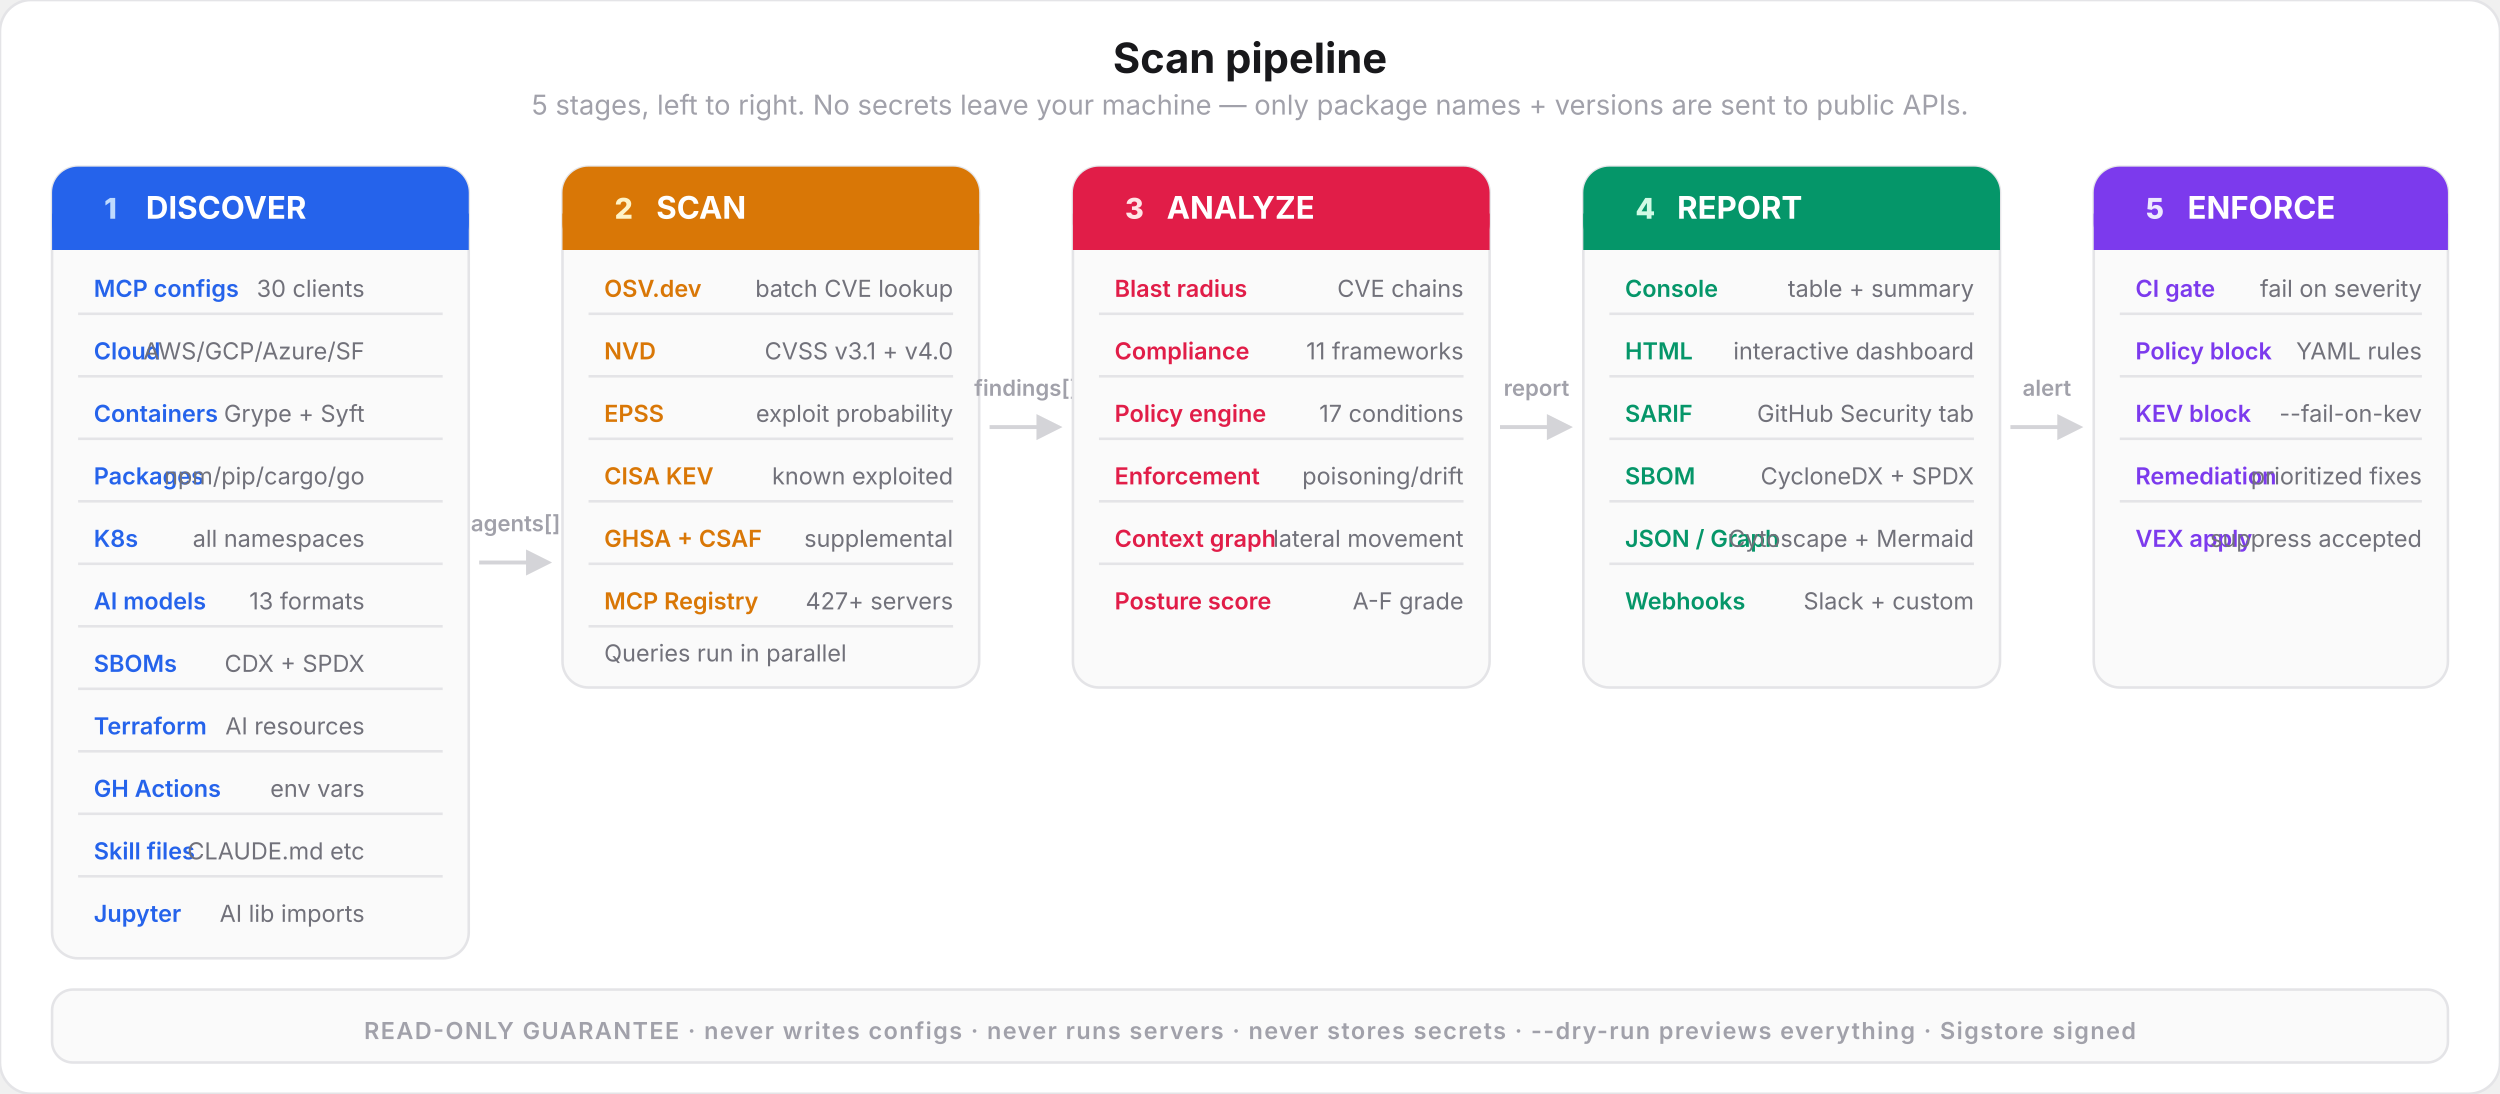
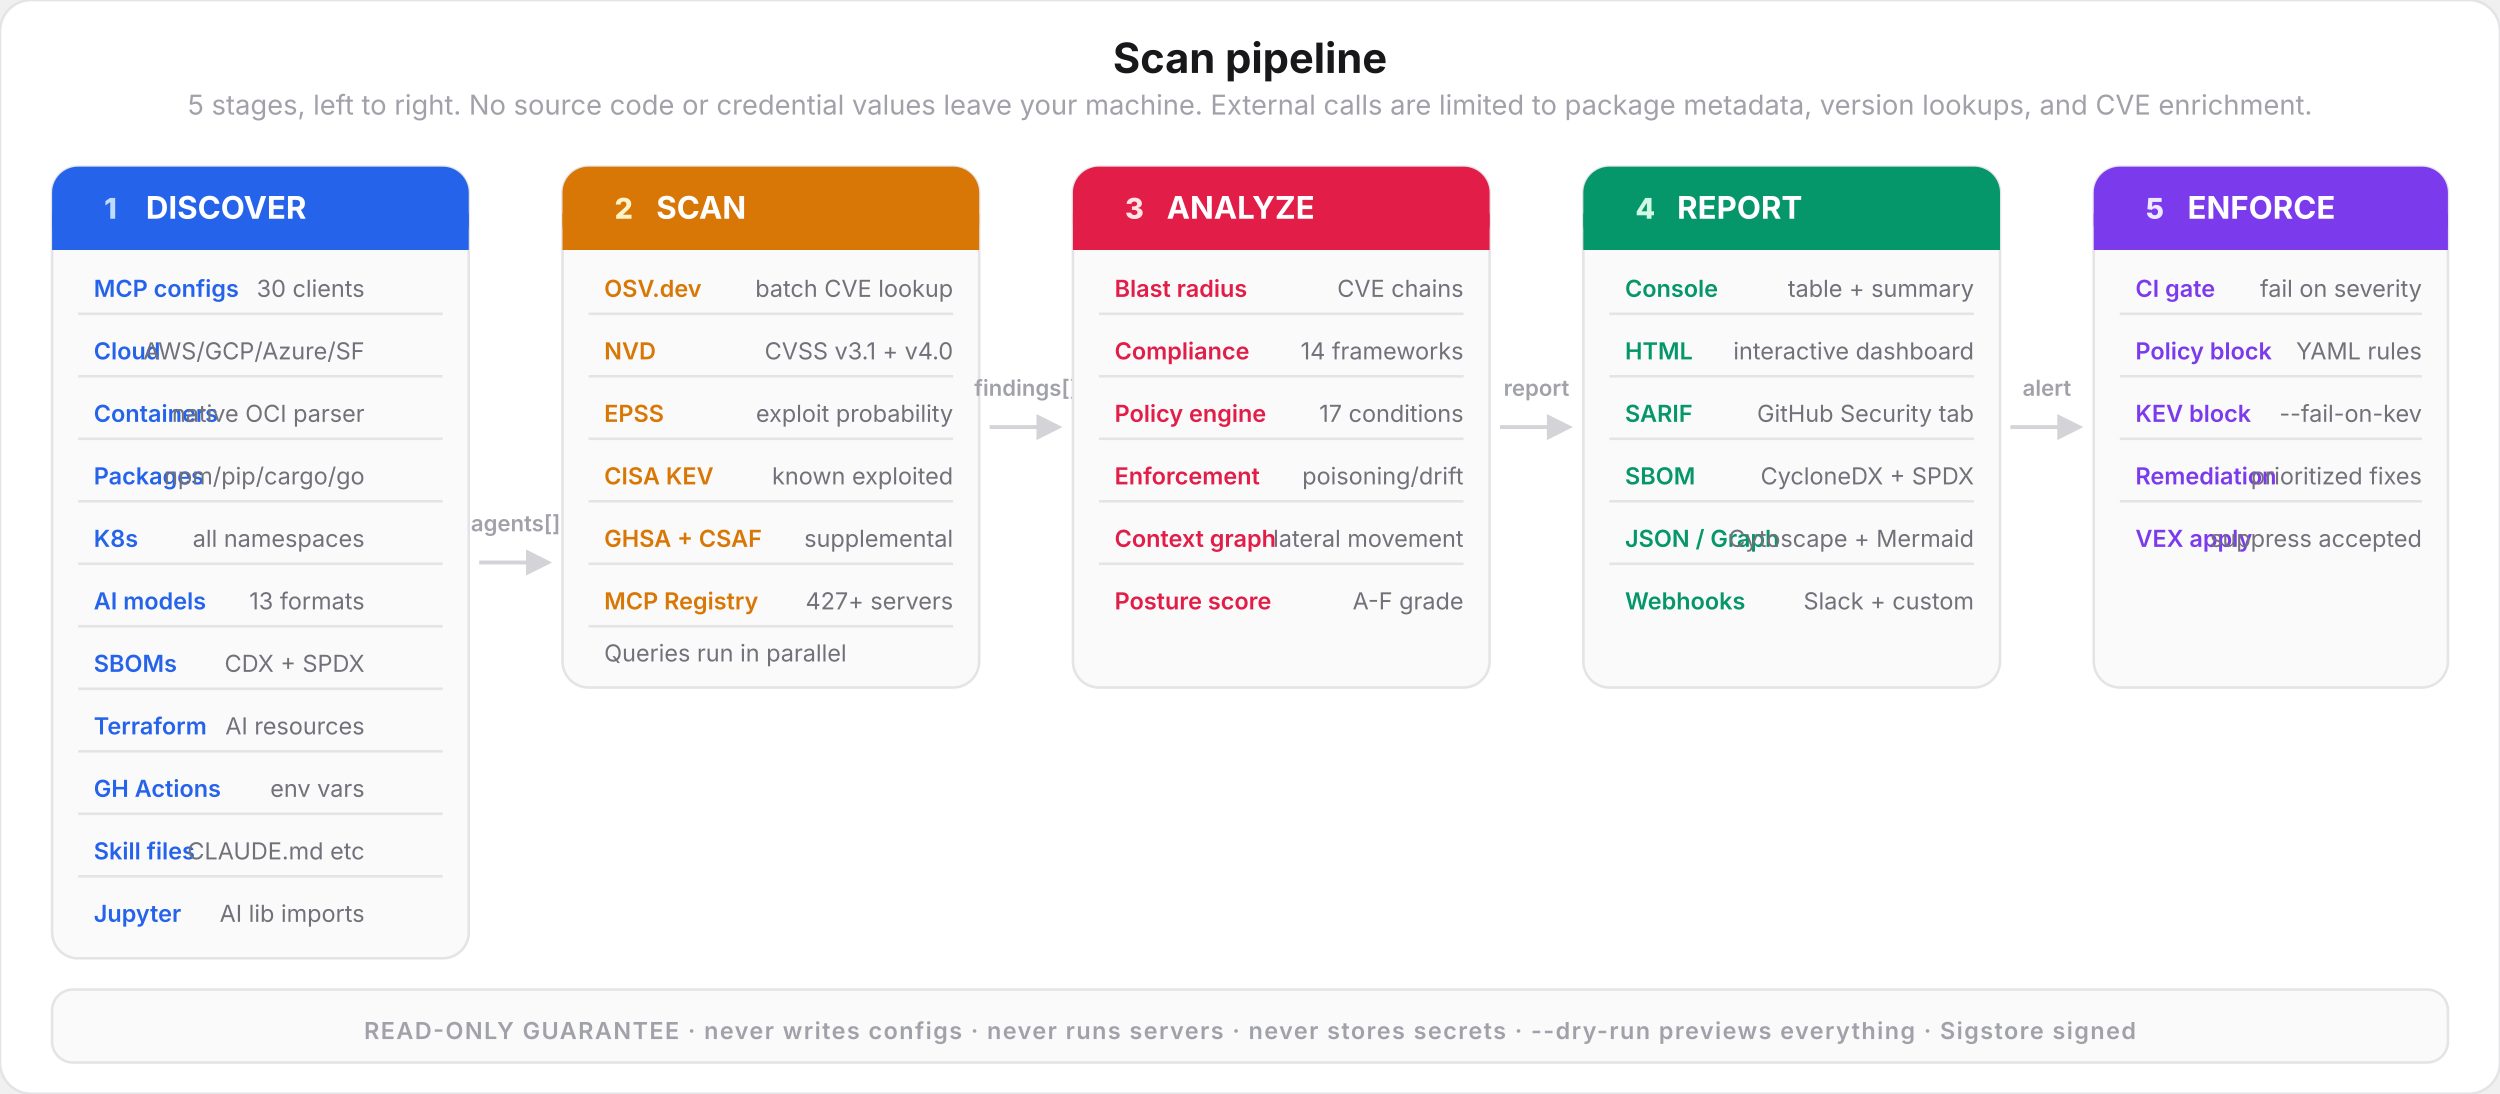
<svg xmlns="http://www.w3.org/2000/svg" viewBox="0 0 960 420" fill="none">
  <style>
    text { font-family: system-ui, -apple-system, 'Segoe UI', sans-serif; }
    .title { font-size: 16px; font-weight: 700; fill: #18181b; }
    .subtitle { font-size: 10.5px; font-weight: 400; fill: #a1a1aa; }
    .step-num { font-size: 11px; font-weight: 800; }
    .step-name { font-size: 12px; font-weight: 700; fill: #ffffff; }
    .step-desc { font-size: 9px; font-weight: 400; fill: #71717a; }
    .item-label { font-size: 9px; font-weight: 600; }
    .arrow-label { font-size: 8.5px; font-weight: 600; fill: #a1a1aa; }
  </style>
  <rect width="960" height="420" rx="12" fill="#ffffff" stroke="#e4e4e7" stroke-width="1" />
  <text x="480" y="28" text-anchor="middle" class="title">Scan pipeline</text>
-   <text x="480" y="44" text-anchor="middle" class="subtitle">5 stages, left to right. No secrets leave your machine — only package names + versions are sent to public APIs.</text>
+   <text x="480" y="44" text-anchor="middle" class="subtitle">5 stages, left to right. No source code or credential values leave your machine. External calls are limited to package metadata, version lookups, and CVE enrichment.</text>
  <rect x="20" y="64" width="160" height="304" rx="10" fill="#fafafa" stroke="#e4e4e7" stroke-width="1" />
  <rect x="20" y="64" width="160" height="32" rx="10" fill="#2563eb" />
  <rect x="20" y="82" width="160" height="14" fill="#2563eb" />
  <text x="40" y="84" class="step-num" fill="#bfdbfe">1</text>
  <text x="56" y="84" class="step-name">DISCOVER</text>
  <text x="36" y="114" class="item-label" fill="#2563eb">MCP configs</text>
  <text x="140" y="114" text-anchor="end" class="step-desc">30 clients</text>
  <rect x="30" y="120" width="140" height="1" fill="#e4e4e7" />
  <text x="36" y="138" class="item-label" fill="#2563eb">Cloud</text>
  <text x="140" y="138" text-anchor="end" class="step-desc">AWS/GCP/Azure/SF</text>
  <rect x="30" y="144" width="140" height="1" fill="#e4e4e7" />
  <text x="36" y="162" class="item-label" fill="#2563eb">Containers</text>
-   <text x="140" y="162" text-anchor="end" class="step-desc">Grype + Syft</text>
+   <text x="140" y="162" text-anchor="end" class="step-desc">native OCI parser</text>
  <rect x="30" y="168" width="140" height="1" fill="#e4e4e7" />
  <text x="36" y="186" class="item-label" fill="#2563eb">Packages</text>
  <text x="140" y="186" text-anchor="end" class="step-desc">npm/pip/cargo/go</text>
  <rect x="30" y="192" width="140" height="1" fill="#e4e4e7" />
  <text x="36" y="210" class="item-label" fill="#2563eb">K8s</text>
  <text x="140" y="210" text-anchor="end" class="step-desc">all namespaces</text>
  <rect x="30" y="216" width="140" height="1" fill="#e4e4e7" />
  <text x="36" y="234" class="item-label" fill="#2563eb">AI models</text>
  <text x="140" y="234" text-anchor="end" class="step-desc">13 formats</text>
  <rect x="30" y="240" width="140" height="1" fill="#e4e4e7" />
  <text x="36" y="258" class="item-label" fill="#2563eb">SBOMs</text>
  <text x="140" y="258" text-anchor="end" class="step-desc">CDX + SPDX</text>
  <rect x="30" y="264" width="140" height="1" fill="#e4e4e7" />
  <text x="36" y="282" class="item-label" fill="#2563eb">Terraform</text>
  <text x="140" y="282" text-anchor="end" class="step-desc">AI resources</text>
  <rect x="30" y="288" width="140" height="1" fill="#e4e4e7" />
  <text x="36" y="306" class="item-label" fill="#2563eb">GH Actions</text>
  <text x="140" y="306" text-anchor="end" class="step-desc">env vars</text>
  <rect x="30" y="312" width="140" height="1" fill="#e4e4e7" />
  <text x="36" y="330" class="item-label" fill="#2563eb">Skill files</text>
  <text x="140" y="330" text-anchor="end" class="step-desc">CLAUDE.md etc</text>
  <rect x="30" y="336" width="140" height="1" fill="#e4e4e7" />
  <text x="36" y="354" class="item-label" fill="#2563eb">Jupyter</text>
  <text x="140" y="354" text-anchor="end" class="step-desc">AI lib imports</text>
  <line x1="184" y1="216" x2="204" y2="216" stroke="#d4d4d8" stroke-width="1.5" />
  <polygon points="202,211 212,216 202,221" fill="#d4d4d8" />
  <text x="198" y="204" text-anchor="middle" class="arrow-label">agents[]</text>
  <rect x="216" y="64" width="160" height="200" rx="10" fill="#fafafa" stroke="#e4e4e7" stroke-width="1" />
  <rect x="216" y="64" width="160" height="32" rx="10" fill="#d97706" />
  <rect x="216" y="82" width="160" height="14" fill="#d97706" />
  <text x="236" y="84" class="step-num" fill="#fef3c7">2</text>
  <text x="252" y="84" class="step-name">SCAN</text>
  <text x="232" y="114" class="item-label" fill="#d97706">OSV.dev</text>
  <text x="366" y="114" text-anchor="end" class="step-desc">batch CVE lookup</text>
  <rect x="226" y="120" width="140" height="1" fill="#e4e4e7" />
  <text x="232" y="138" class="item-label" fill="#d97706">NVD</text>
  <text x="366" y="138" text-anchor="end" class="step-desc">CVSS v3.1 + v4.0</text>
  <rect x="226" y="144" width="140" height="1" fill="#e4e4e7" />
  <text x="232" y="162" class="item-label" fill="#d97706">EPSS</text>
  <text x="366" y="162" text-anchor="end" class="step-desc">exploit probability</text>
  <rect x="226" y="168" width="140" height="1" fill="#e4e4e7" />
  <text x="232" y="186" class="item-label" fill="#d97706">CISA KEV</text>
  <text x="366" y="186" text-anchor="end" class="step-desc">known exploited</text>
  <rect x="226" y="192" width="140" height="1" fill="#e4e4e7" />
  <text x="232" y="210" class="item-label" fill="#d97706">GHSA + CSAF</text>
  <text x="366" y="210" text-anchor="end" class="step-desc">supplemental</text>
  <rect x="226" y="216" width="140" height="1" fill="#e4e4e7" />
  <text x="232" y="234" class="item-label" fill="#d97706">MCP Registry</text>
  <text x="366" y="234" text-anchor="end" class="step-desc">427+ servers</text>
  <rect x="226" y="240" width="140" height="1" fill="#e4e4e7" />
  <text x="232" y="254" class="step-desc">Queries run in parallel</text>
  <line x1="380" y1="164" x2="400" y2="164" stroke="#d4d4d8" stroke-width="1.5" />
  <polygon points="398,159 408,164 398,169" fill="#d4d4d8" />
  <text x="394" y="152" text-anchor="middle" class="arrow-label">findings[]</text>
  <rect x="412" y="64" width="160" height="200" rx="10" fill="#fafafa" stroke="#e4e4e7" stroke-width="1" />
  <rect x="412" y="64" width="160" height="32" rx="10" fill="#e11d48" />
  <rect x="412" y="82" width="160" height="14" fill="#e11d48" />
  <text x="432" y="84" class="step-num" fill="#ffe4e6">3</text>
  <text x="448" y="84" class="step-name">ANALYZE</text>
  <text x="428" y="114" class="item-label" fill="#e11d48">Blast radius</text>
  <text x="562" y="114" text-anchor="end" class="step-desc">CVE chains</text>
  <rect x="422" y="120" width="140" height="1" fill="#e4e4e7" />
  <text x="428" y="138" class="item-label" fill="#e11d48">Compliance</text>
-   <text x="562" y="138" text-anchor="end" class="step-desc">11 frameworks</text>
+   <text x="562" y="138" text-anchor="end" class="step-desc">14 frameworks</text>
  <rect x="422" y="144" width="140" height="1" fill="#e4e4e7" />
  <text x="428" y="162" class="item-label" fill="#e11d48">Policy engine</text>
  <text x="562" y="162" text-anchor="end" class="step-desc">17 conditions</text>
  <rect x="422" y="168" width="140" height="1" fill="#e4e4e7" />
  <text x="428" y="186" class="item-label" fill="#e11d48">Enforcement</text>
  <text x="562" y="186" text-anchor="end" class="step-desc">poisoning/drift</text>
  <rect x="422" y="192" width="140" height="1" fill="#e4e4e7" />
  <text x="428" y="210" class="item-label" fill="#e11d48">Context graph</text>
  <text x="562" y="210" text-anchor="end" class="step-desc">lateral movement</text>
  <rect x="422" y="216" width="140" height="1" fill="#e4e4e7" />
  <text x="428" y="234" class="item-label" fill="#e11d48">Posture score</text>
  <text x="562" y="234" text-anchor="end" class="step-desc">A-F grade</text>
  <line x1="576" y1="164" x2="596" y2="164" stroke="#d4d4d8" stroke-width="1.5" />
  <polygon points="594,159 604,164 594,169" fill="#d4d4d8" />
  <text x="590" y="152" text-anchor="middle" class="arrow-label">report</text>
  <rect x="608" y="64" width="160" height="200" rx="10" fill="#fafafa" stroke="#e4e4e7" stroke-width="1" />
  <rect x="608" y="64" width="160" height="32" rx="10" fill="#059669" />
  <rect x="608" y="82" width="160" height="14" fill="#059669" />
  <text x="628" y="84" class="step-num" fill="#d1fae5">4</text>
  <text x="644" y="84" class="step-name">REPORT</text>
  <text x="624" y="114" class="item-label" fill="#059669">Console</text>
  <text x="758" y="114" text-anchor="end" class="step-desc">table + summary</text>
  <rect x="618" y="120" width="140" height="1" fill="#e4e4e7" />
  <text x="624" y="138" class="item-label" fill="#059669">HTML</text>
  <text x="758" y="138" text-anchor="end" class="step-desc">interactive dashboard</text>
  <rect x="618" y="144" width="140" height="1" fill="#e4e4e7" />
  <text x="624" y="162" class="item-label" fill="#059669">SARIF</text>
  <text x="758" y="162" text-anchor="end" class="step-desc">GitHub Security tab</text>
  <rect x="618" y="168" width="140" height="1" fill="#e4e4e7" />
  <text x="624" y="186" class="item-label" fill="#059669">SBOM</text>
  <text x="758" y="186" text-anchor="end" class="step-desc">CycloneDX + SPDX</text>
  <rect x="618" y="192" width="140" height="1" fill="#e4e4e7" />
  <text x="624" y="210" class="item-label" fill="#059669">JSON / Graph</text>
  <text x="758" y="210" text-anchor="end" class="step-desc">Cytoscape + Mermaid</text>
  <rect x="618" y="216" width="140" height="1" fill="#e4e4e7" />
  <text x="624" y="234" class="item-label" fill="#059669">Webhooks</text>
  <text x="758" y="234" text-anchor="end" class="step-desc">Slack + custom</text>
  <line x1="772" y1="164" x2="792" y2="164" stroke="#d4d4d8" stroke-width="1.5" />
  <polygon points="790,159 800,164 790,169" fill="#d4d4d8" />
  <text x="786" y="152" text-anchor="middle" class="arrow-label">alert</text>
  <rect x="804" y="64" width="136" height="200" rx="10" fill="#fafafa" stroke="#e4e4e7" stroke-width="1" />
  <rect x="804" y="64" width="136" height="32" rx="10" fill="#7c3aed" />
  <rect x="804" y="82" width="136" height="14" fill="#7c3aed" />
  <text x="824" y="84" class="step-num" fill="#ede9fe">5</text>
  <text x="840" y="84" class="step-name">ENFORCE</text>
  <text x="820" y="114" class="item-label" fill="#7c3aed">CI gate</text>
  <text x="930" y="114" text-anchor="end" class="step-desc">fail on severity</text>
  <rect x="814" y="120" width="116" height="1" fill="#e4e4e7" />
  <text x="820" y="138" class="item-label" fill="#7c3aed">Policy block</text>
  <text x="930" y="138" text-anchor="end" class="step-desc">YAML rules</text>
  <rect x="814" y="144" width="116" height="1" fill="#e4e4e7" />
  <text x="820" y="162" class="item-label" fill="#7c3aed">KEV block</text>
  <text x="930" y="162" text-anchor="end" class="step-desc">--fail-on-kev</text>
  <rect x="814" y="168" width="116" height="1" fill="#e4e4e7" />
  <text x="820" y="186" class="item-label" fill="#7c3aed">Remediation</text>
  <text x="930" y="186" text-anchor="end" class="step-desc">prioritized fixes</text>
  <rect x="814" y="192" width="116" height="1" fill="#e4e4e7" />
  <text x="820" y="210" class="item-label" fill="#7c3aed">VEX apply</text>
  <text x="930" y="210" text-anchor="end" class="step-desc">suppress accepted</text>
  <rect x="20" y="380" width="920" height="28" rx="8" fill="#fafafa" stroke="#e4e4e7" stroke-width="1" />
  <text x="480" y="399" text-anchor="middle" font-size="9" font-weight="600" fill="#a1a1aa" letter-spacing="0.06em" font-family="system-ui, sans-serif">READ-ONLY GUARANTEE · never writes configs · never runs servers · never stores secrets · --dry-run previews everything · Sigstore signed</text>
</svg>
